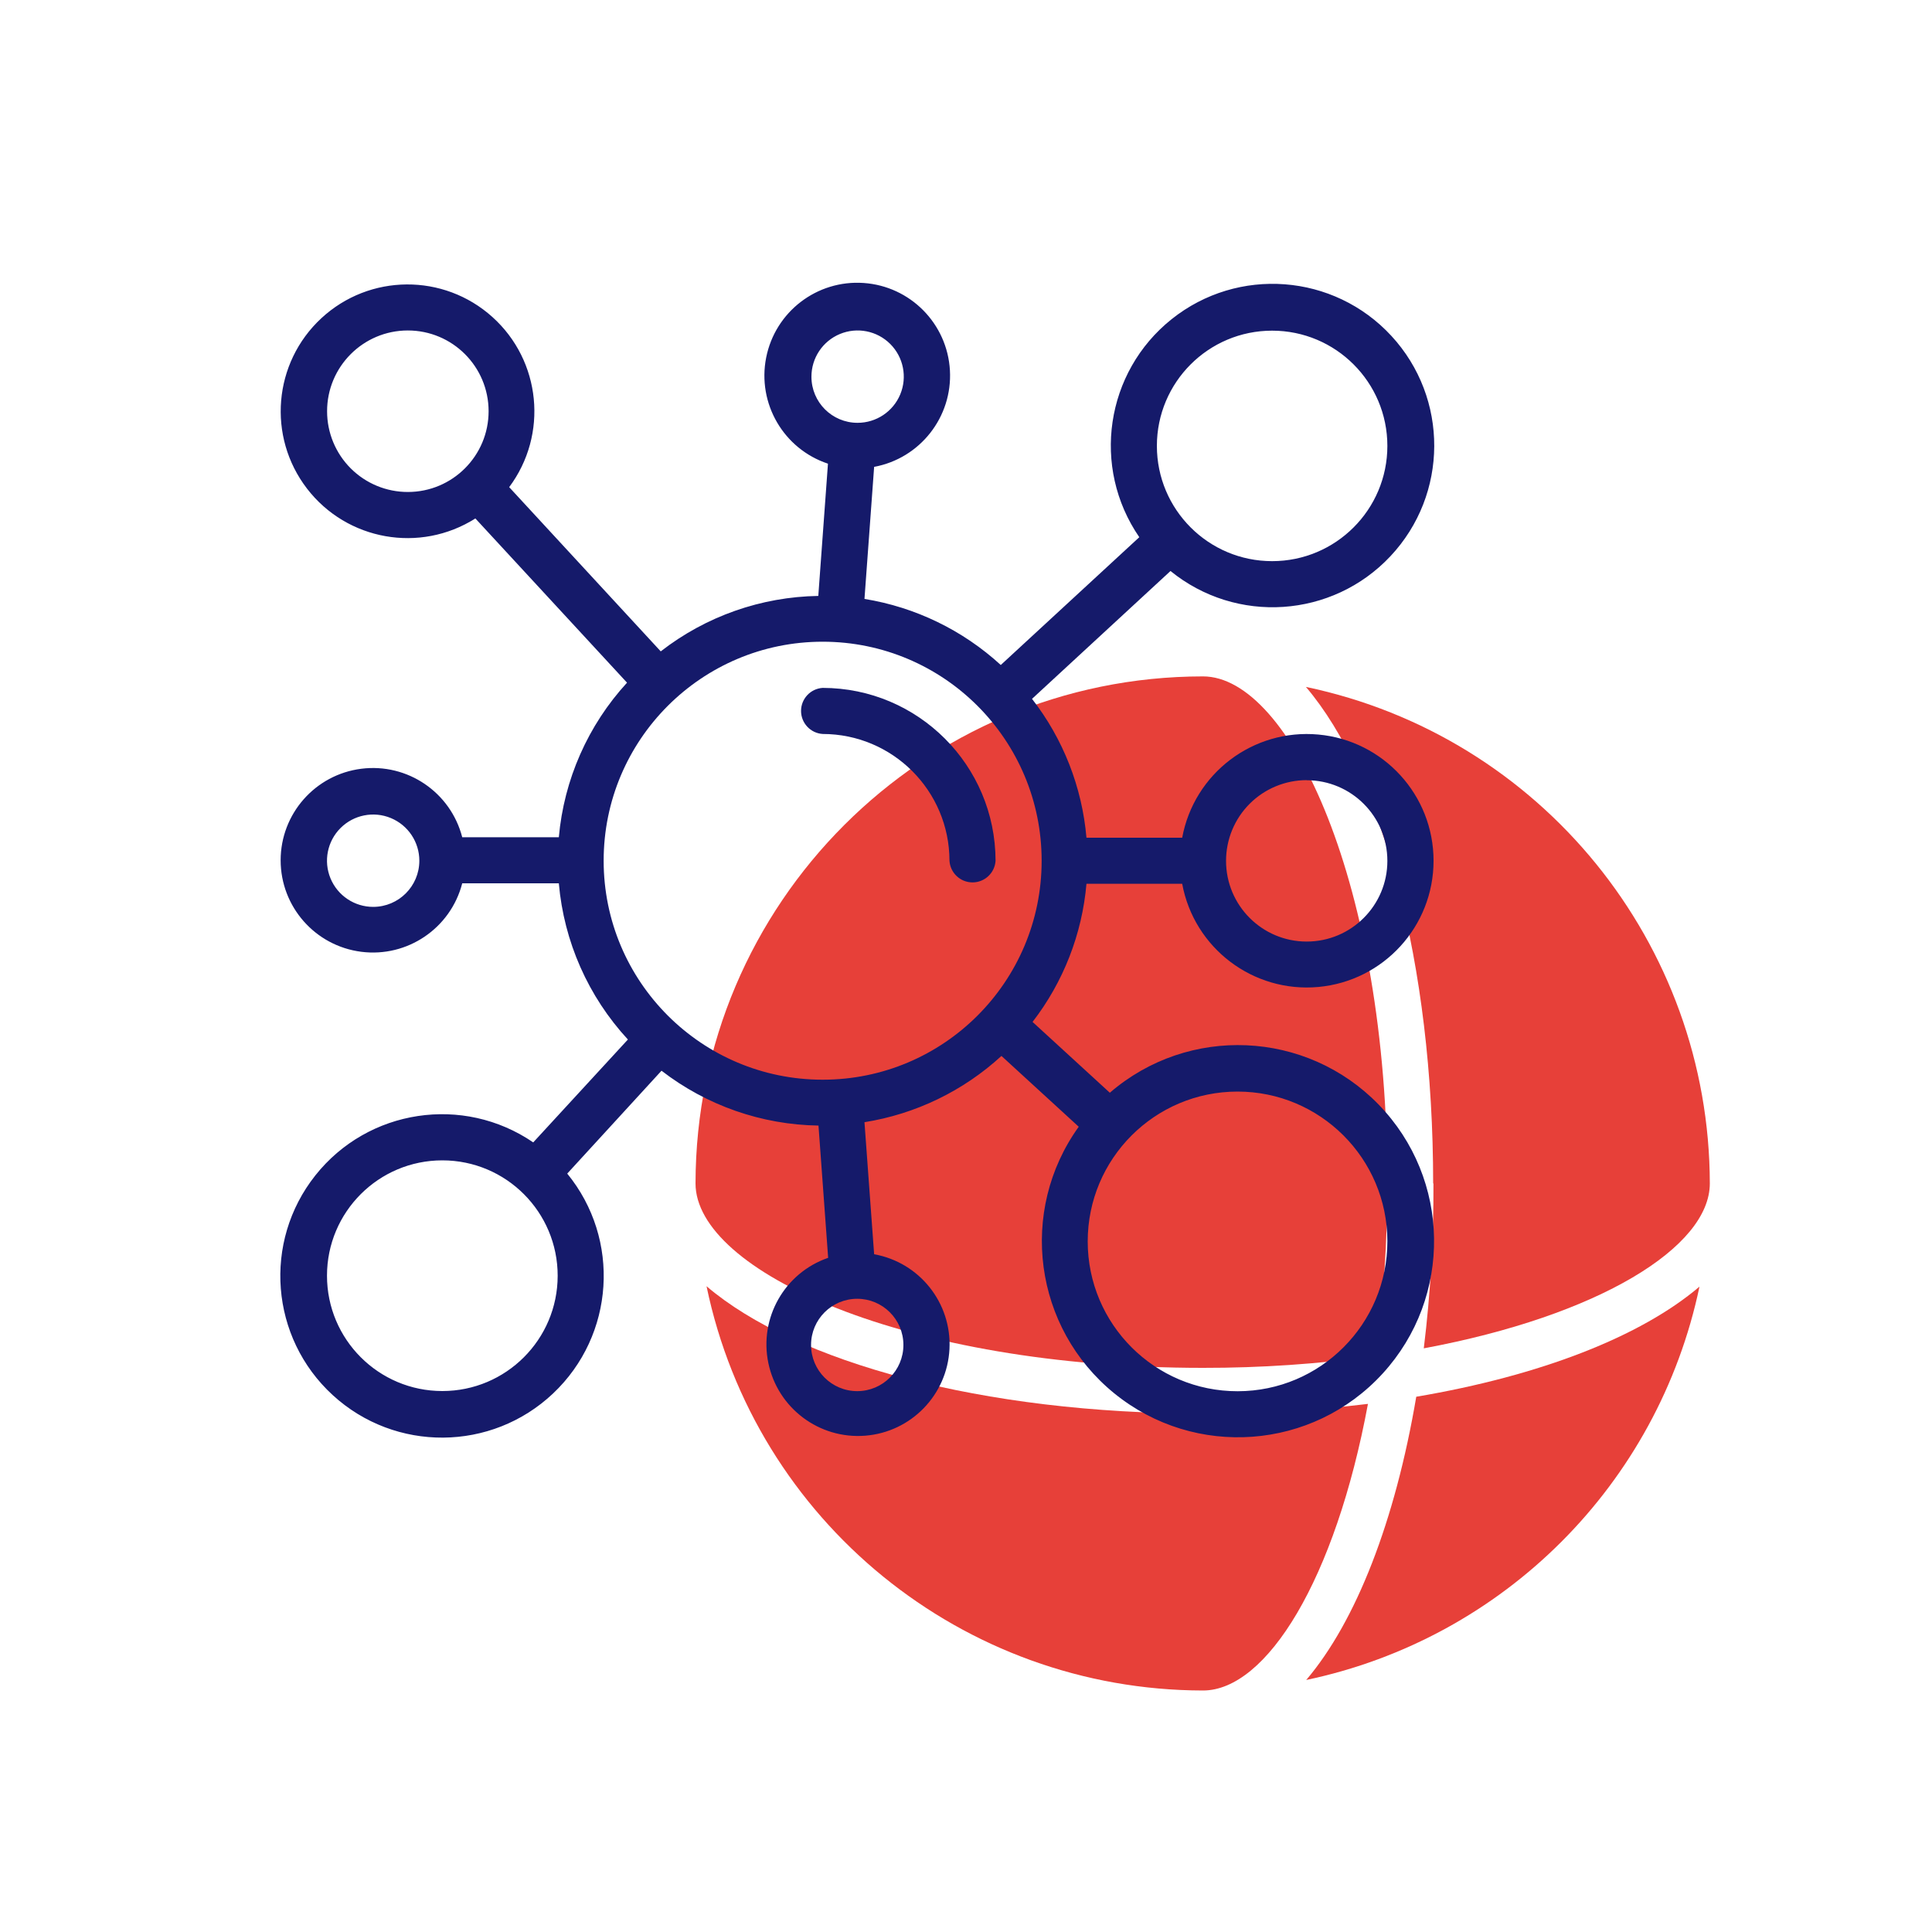
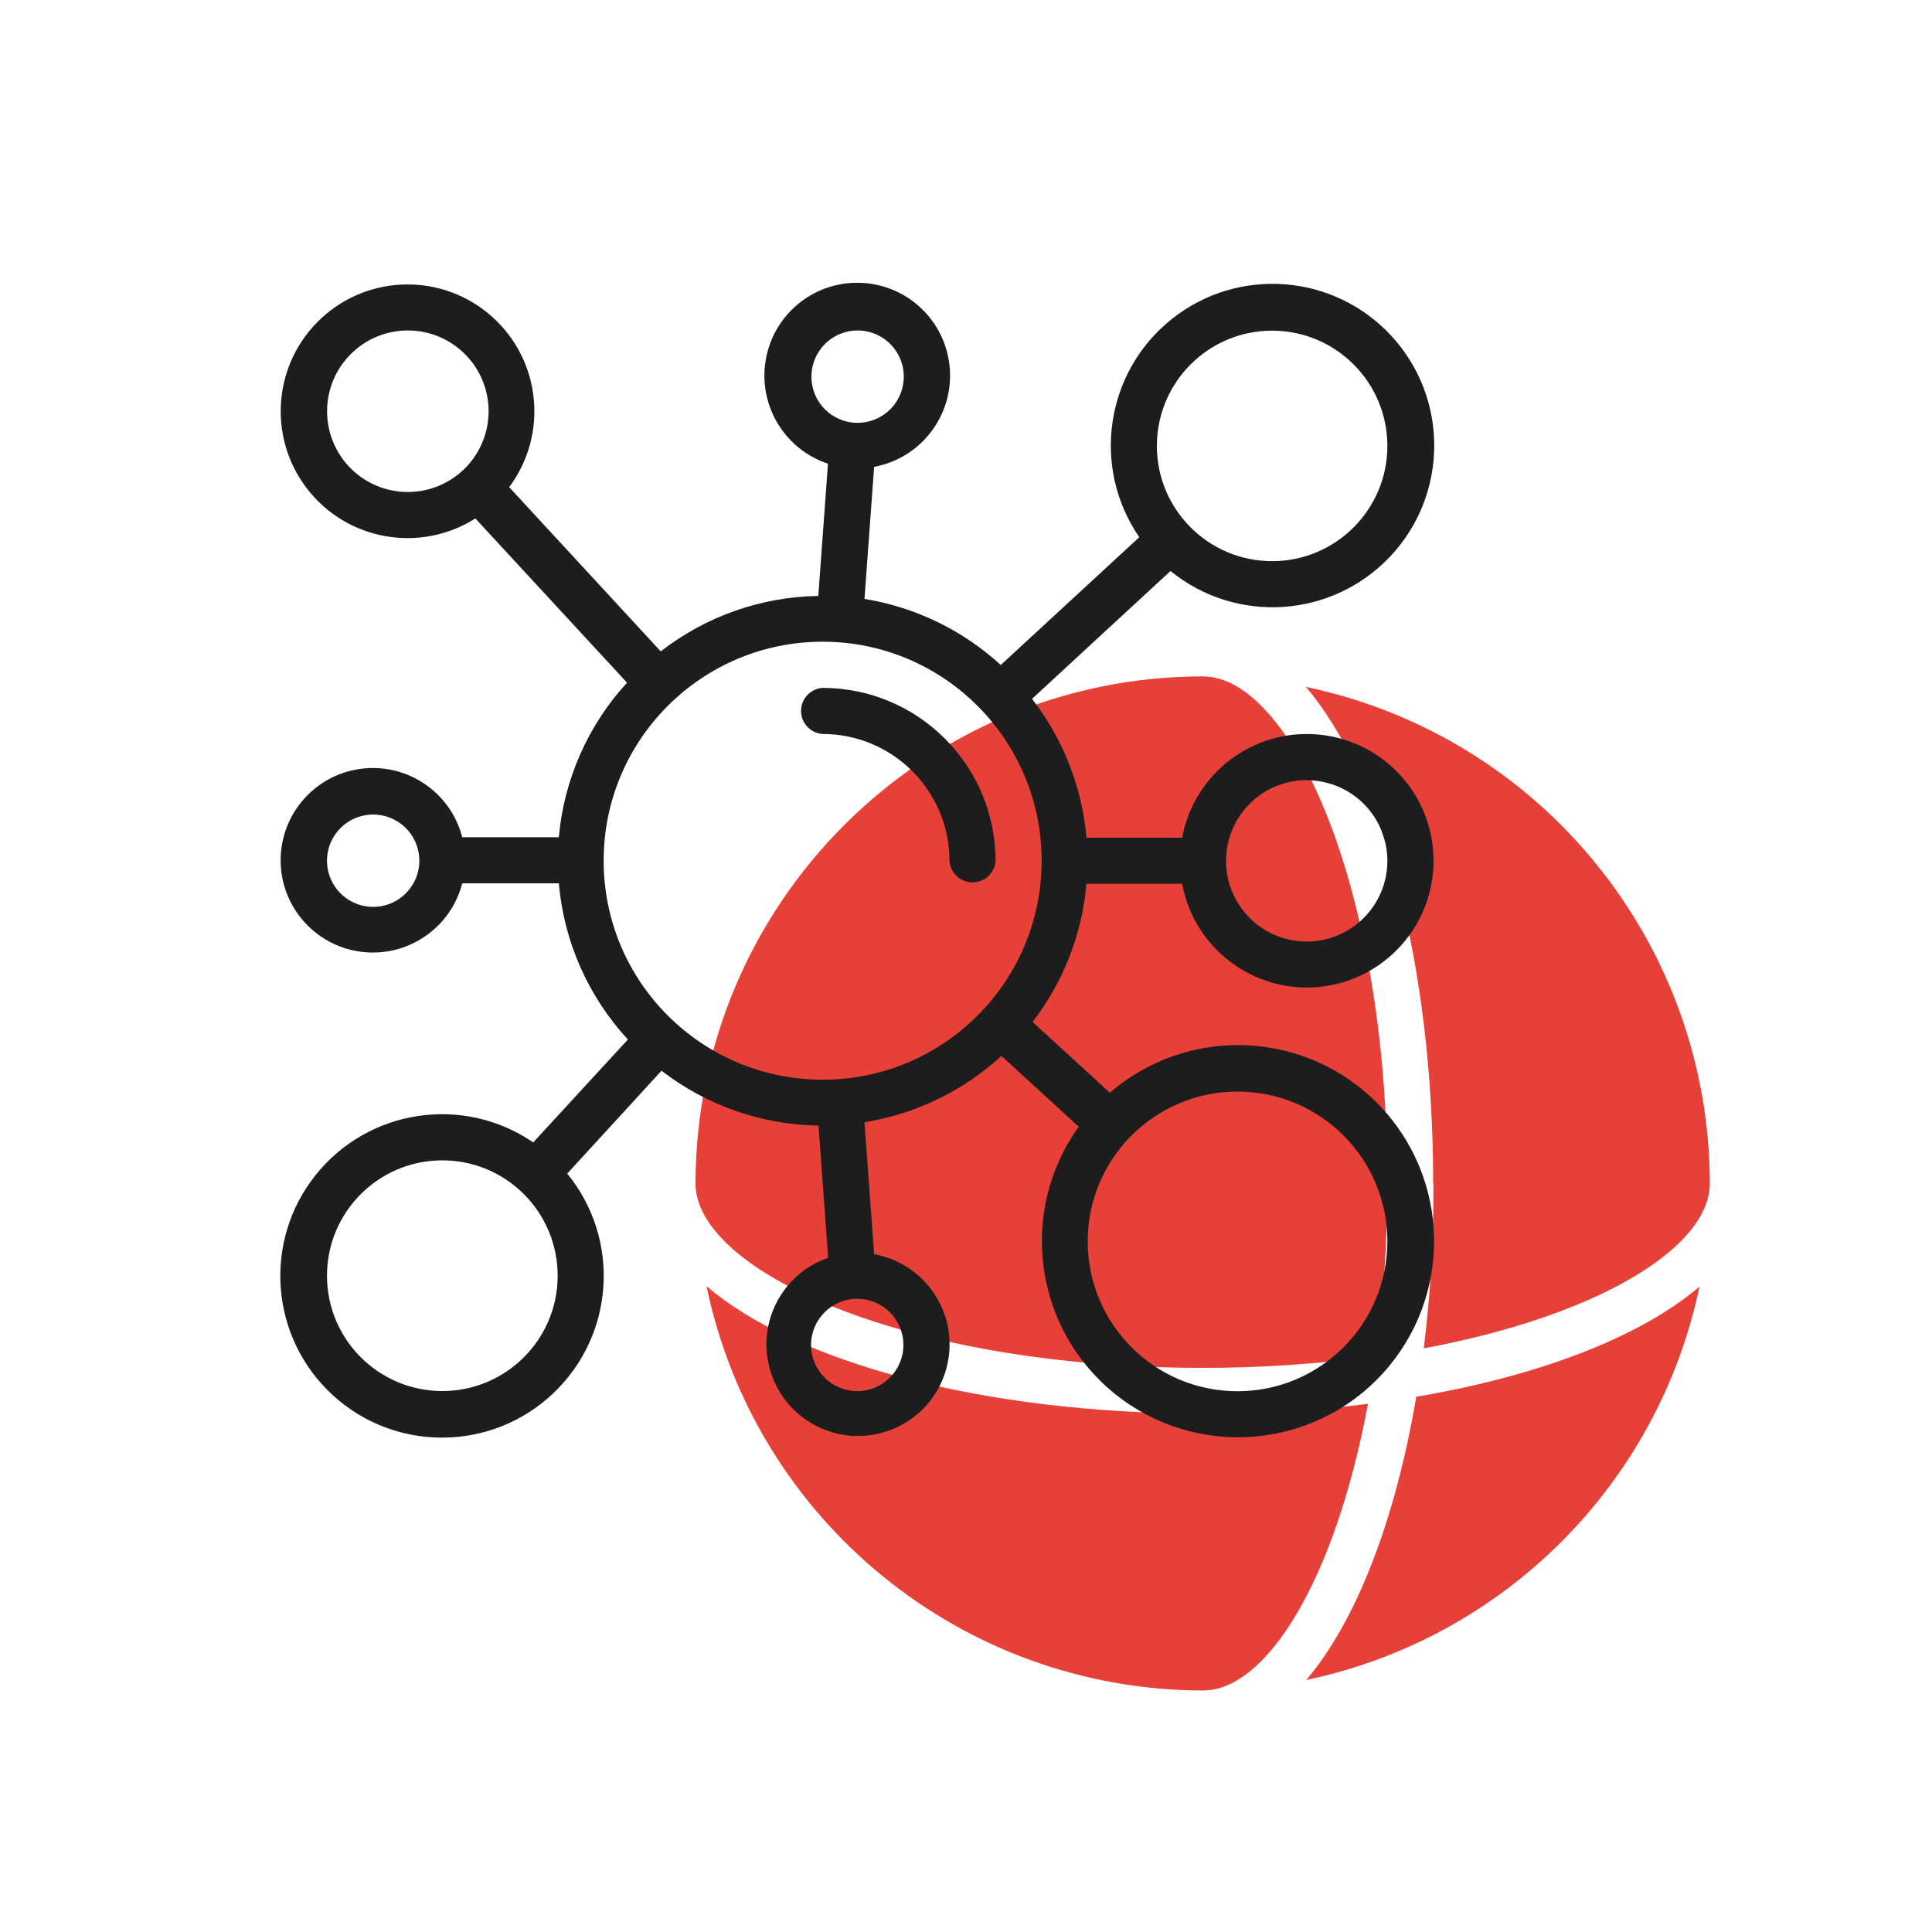
<svg xmlns="http://www.w3.org/2000/svg" id="Layer_1" data-name="Layer 1" viewBox="0 0 200 200">
  <defs>
-     <style>.cls-1{fill:#e74039;}.cls-2{fill:#151a6a;}</style>
+     <style>.cls-1{fill:#e74039;}.cls-2{fill:#1d1d1d;}</style>
  </defs>
  <path class="cls-1" d="M148.39,122.51a135.22,135.22,0,0,1-1,17.07C165.54,136.2,177,129.09,177,122.51a52.6,52.6,0,0,0-41.81-51.4c7.87,9.26,13.17,28.56,13.17,51.4Z" />
  <path class="cls-1" d="M124.53,141.6a128.81,128.81,0,0,0,17.88-1.22,130.22,130.22,0,0,0,1.21-17.87c0-30.93-10.06-52.49-19.09-52.49A52.55,52.55,0,0,0,72,122.51C72,131.54,93.6,141.6,124.53,141.6Z" />
  <path class="cls-1" d="M146.61,144.59c-2.18,12.87-6.23,23.25-11.39,29.32a52.66,52.66,0,0,0,40.71-40.72C169.87,138.35,159.49,142.41,146.61,144.59Z" />
  <path class="cls-1" d="M141.61,145.33a137.39,137.39,0,0,1-17.08,1c-22.83,0-42.14-5.3-51.39-13.18A52.57,52.57,0,0,0,124.53,175C131.12,175,138.23,163.52,141.61,145.33Z" />
  <path class="cls-2" d="M106.84,72.34l14.33-13.23a16.74,16.74,0,1,0-3.23-3.5L103.6,68.84A27.38,27.38,0,0,0,89.49,62l1-13.67A9.61,9.61,0,1,0,85.71,48l-1,13.69A27.26,27.26,0,0,0,68.4,67.43l-15.69-17a13.13,13.13,0,1,0-3.5,3.24l15.7,17a27.24,27.24,0,0,0-7.06,16h-10a9.55,9.55,0,1,0,0,4.77h10A27.32,27.32,0,0,0,65,107.61L55.2,118.26a16.74,16.74,0,1,0,3.52,3.23l9.76-10.65a27.25,27.25,0,0,0,16.25,5.68l1,13.69a9.48,9.48,0,1,0,4.76-.37l-1-13.67a27.34,27.34,0,0,0,14.18-6.86l8,7.33a20.3,20.3,0,1,0,3.22-3.52l-8-7.33a27.25,27.25,0,0,0,5.58-14.3h9.91a13.12,13.12,0,1,0,0-4.77h-9.91a27.23,27.23,0,0,0-5.64-14.38Zm24.85-38.11a11.93,11.93,0,1,1-11.93,11.93A11.93,11.93,0,0,1,131.69,34.23ZM84,39a4.78,4.78,0,1,1,4.77,4.77A4.77,4.77,0,0,1,84,39ZM33.86,42.58a8.36,8.36,0,1,1,8.36,8.35A8.35,8.35,0,0,1,33.86,42.58Zm4.78,51.3a4.78,4.78,0,1,1,4.77-4.77A4.78,4.78,0,0,1,38.64,93.88ZM45.79,144a11.94,11.94,0,1,1,11.94-11.93A11.94,11.94,0,0,1,45.79,144Zm47.73-4.78a4.78,4.78,0,1,1-4.78-4.77A4.78,4.78,0,0,1,93.52,139.21Zm50.1-10.73A15.51,15.51,0,1,1,128.11,113,15.51,15.51,0,0,1,143.62,128.48ZM85.16,111.77a22.67,22.67,0,1,1,22.67-22.66A22.66,22.66,0,0,1,85.16,111.77Zm50.11-31a8.35,8.35,0,1,1-8.35,8.35A8.35,8.35,0,0,1,135.27,80.76Z" />
  <path class="cls-2" d="M85.16,71.21a2.39,2.39,0,0,0,0,4.77A13.14,13.14,0,0,1,98.29,89.11a2.39,2.39,0,0,0,4.77,0A17.92,17.92,0,0,0,85.16,71.21Z" />
</svg>
